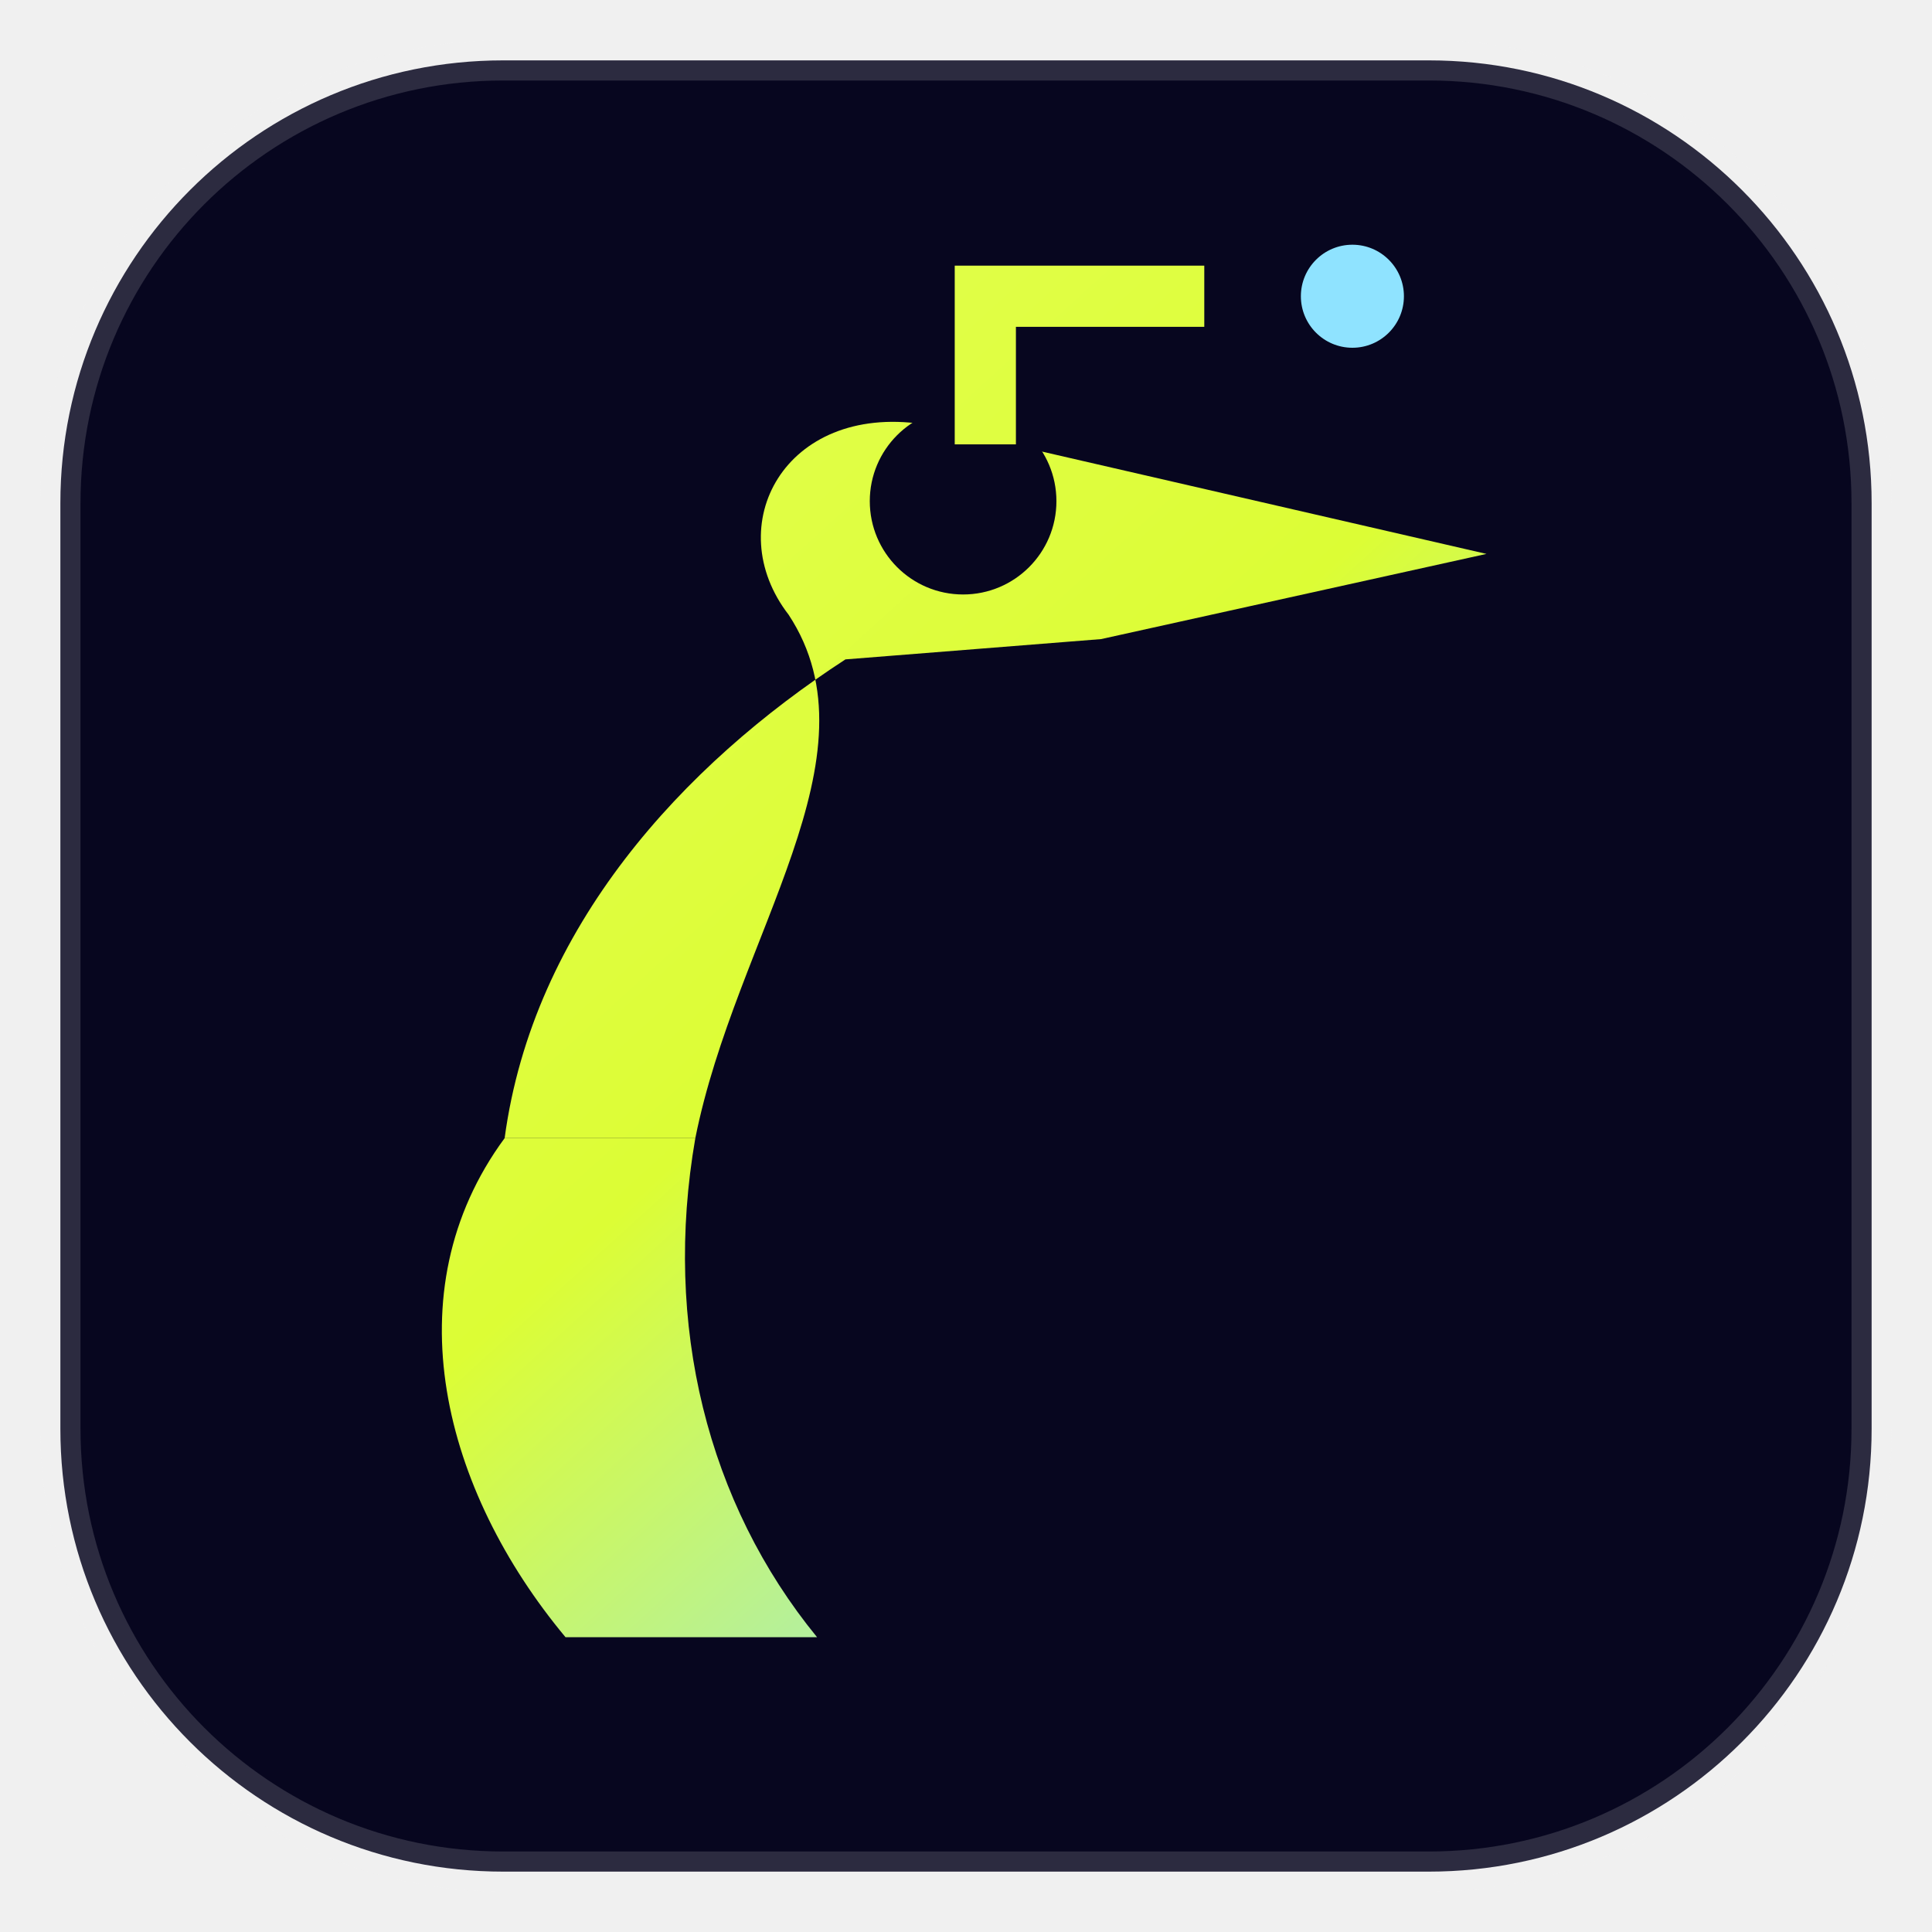
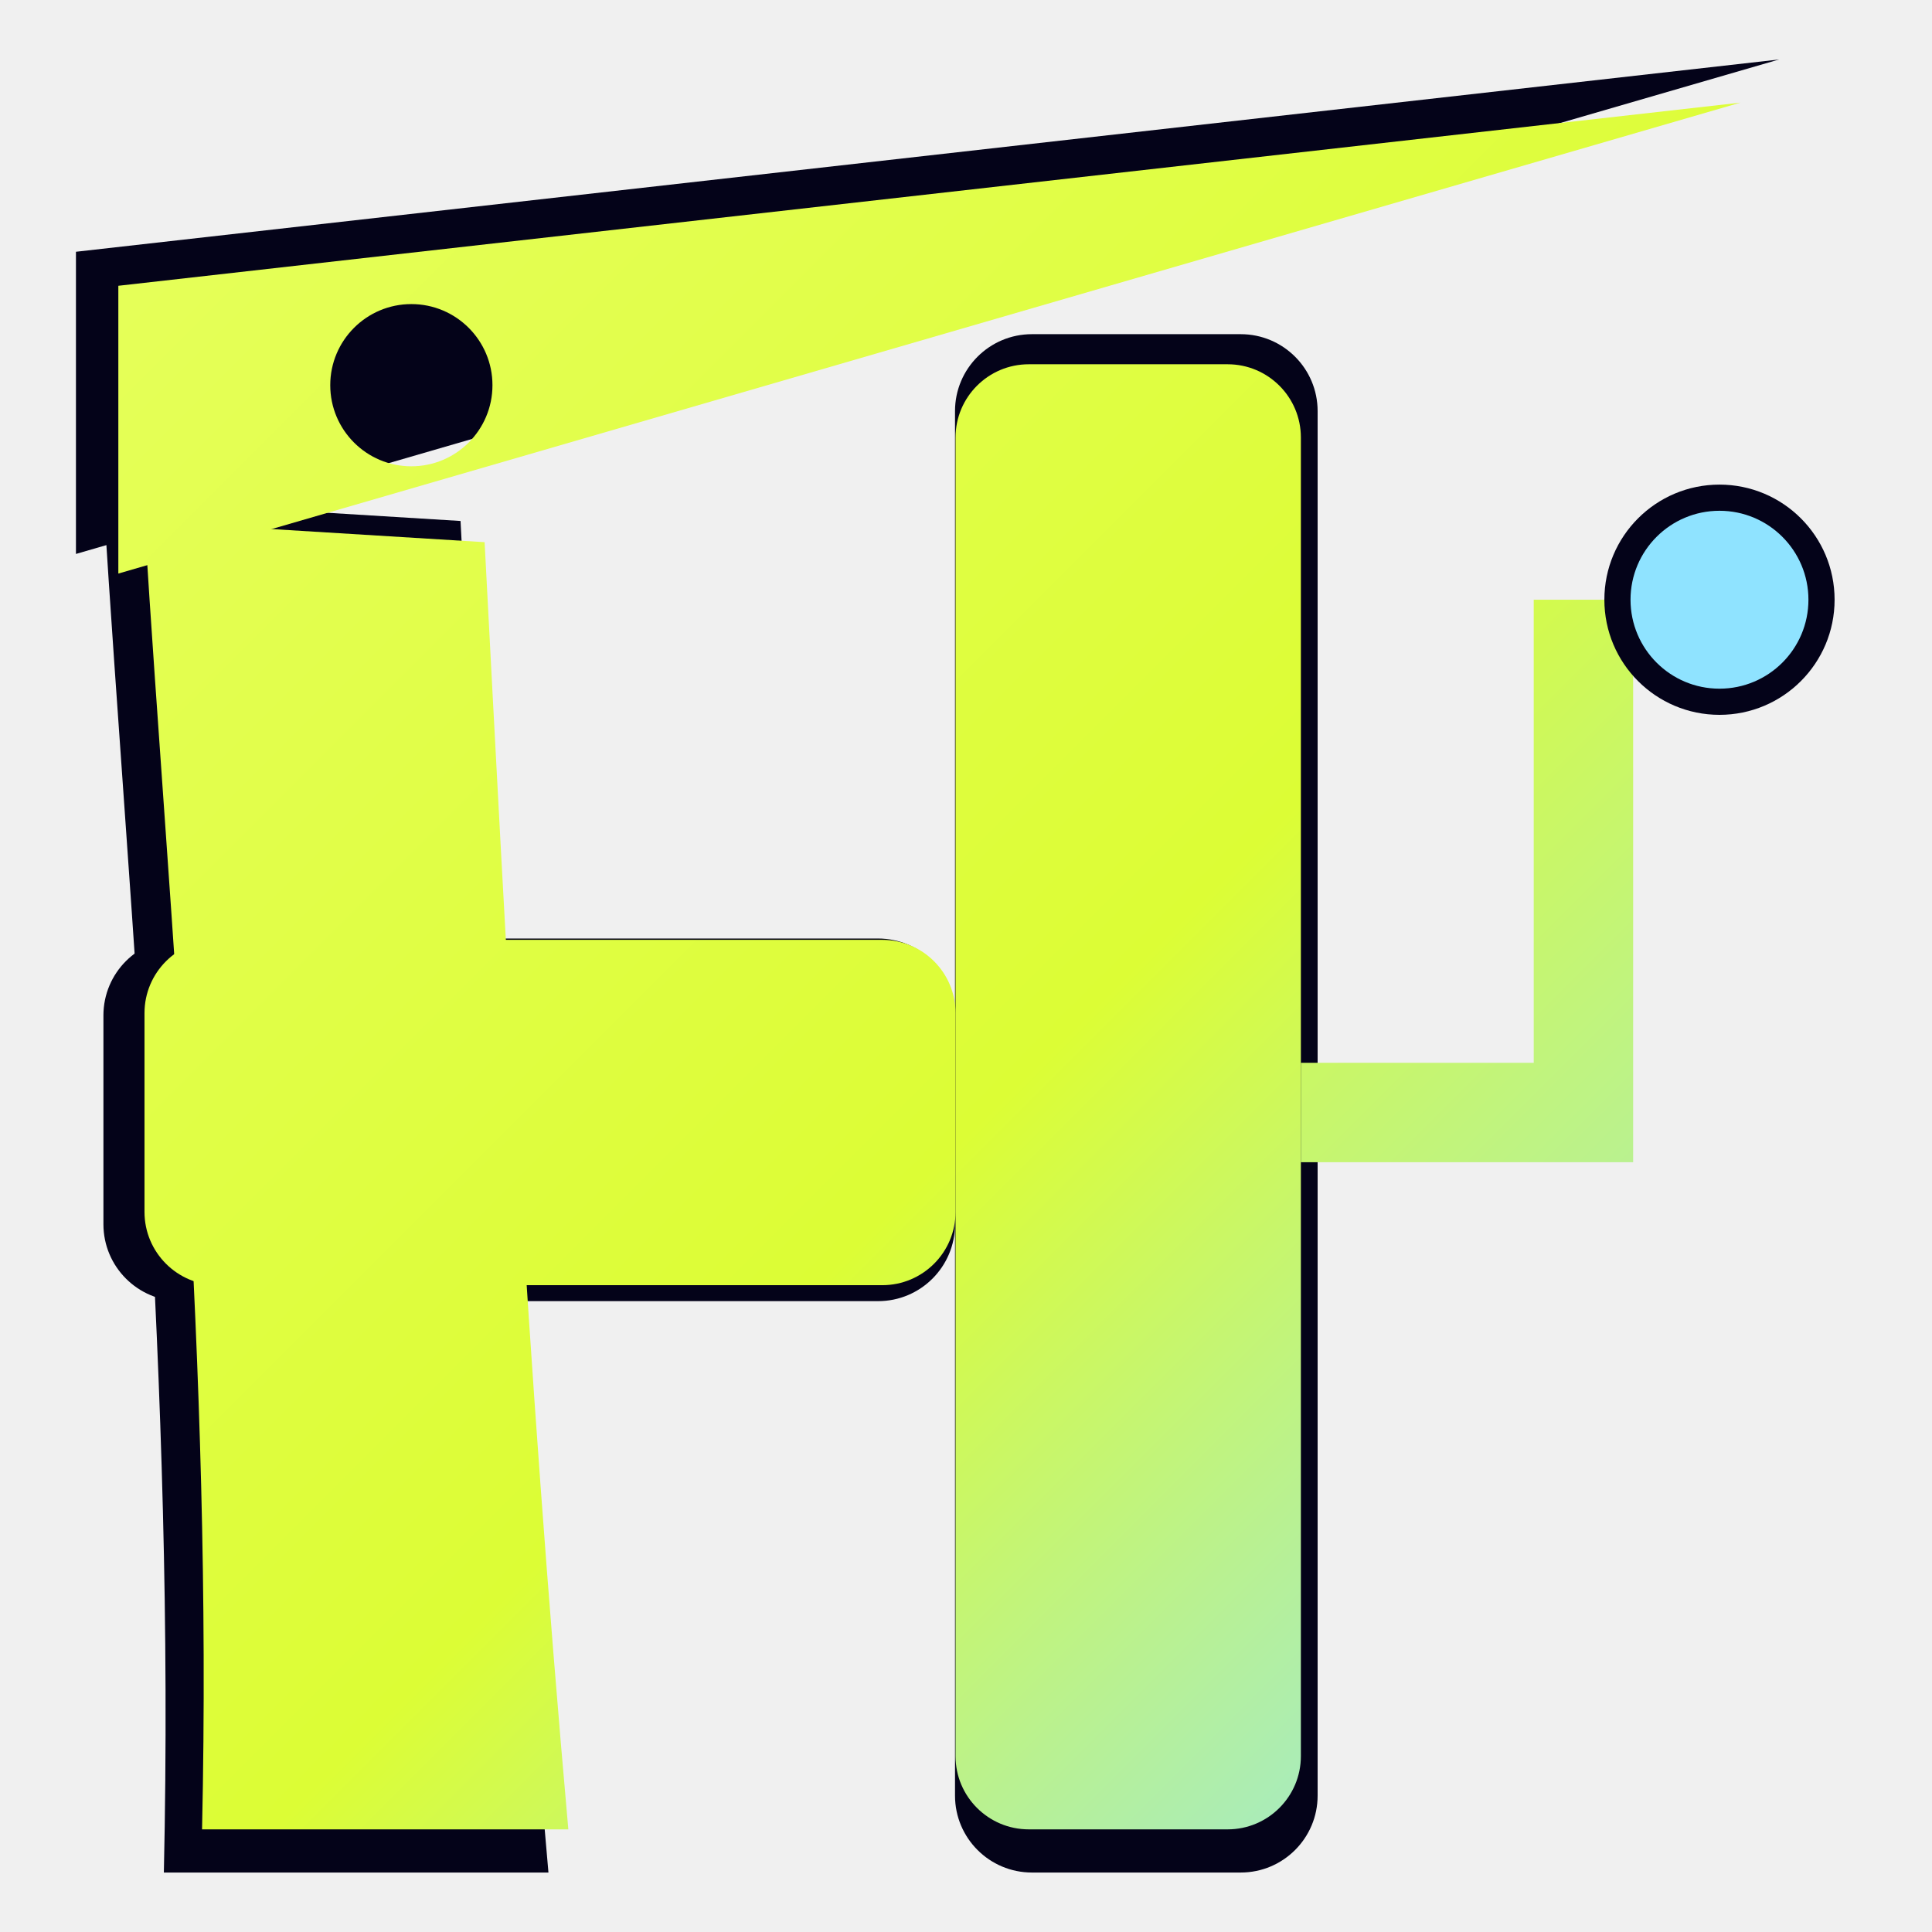
<svg xmlns="http://www.w3.org/2000/svg" viewBox="0 0 48 48" width="48" height="48" role="img" aria-label="heron">
  <defs>
-     <linearGradient id="heronBadgeBrand" x1="6" y1="2" x2="46" y2="46" gradientUnits="userSpaceOnUse">
+     <linearGradient id="heronIconBrand" x1="3" y1="3" x2="45" y2="45" gradientUnits="userSpaceOnUse">
      <stop stop-color="#e6ff5c" />
      <stop offset=".55" stop-color="#dcfd35" />
      <stop offset="1" stop-color="#8fe3ff" />
    </linearGradient>
-     <mask id="heronBadgeCut" maskUnits="userSpaceOnUse" x="0" y="0" width="48" height="48">
-       <g transform="translate(-11.3 -6.35) scale(1.26)">
-         <path fill="#fff" d="M46.4 15.2 L32.5 12.0 C29.1 11.5 27.5 14.5 29.2 16.7 C31.5 20.2 27.9 24.6 26.9 29.6 L22.2 29.6 C22.9 24.4 26.6 20.4 30.6 17.8 L36.9 17.3 Z" />
-         <path fill="#fff" d="M26.9 29.6 C26.1 34.2 27.2 38.6 29.9 41.9 L23.7 41.9 C20.7 38.3 19.4 33.4 22.2 29.6 Z" />
-         <circle cx="33.5" cy="13.9" r="2.3" fill="#000" />
+     <mask id="heronIconBody" maskUnits="userSpaceOnUse" x="0" y="0" width="48" height="48">
+       <g transform="translate(24 24) scale(1.3) translate(-28.2 -24.5)">
+         <g fill="#fff">
+           <path d="M12 11.5 L43 8 L12 17 Z" />
+           <path d="M12.5 16 L19 16.4 C19.4 24 19.8 32 20.6 41 L13.6 41 C13.8 32 13 24 12.5 16 Z" />
+           <rect x="28" y="13" width="6.6" height="28" rx="1.4" />
+           <rect x="12.5" y="24" width="15.5" height="6.6" rx="1.4" />
+         </g>
+         <circle cx="17.6" cy="13.4" r="1.55" fill="#000" />
+       </g>
+     </mask>
+     <mask id="heronIconHalo" maskUnits="userSpaceOnUse" x="0" y="0" width="48" height="48">
+       <g transform="translate(24 24) scale(1.365) translate(-28.2 -24.5)">
+         <g fill="#fff">
+           <path d="M12 11.5 L43 8 L12 17 Z" />
+           <path d="M12.5 16 L19 16.4 C19.4 24 19.8 32 20.6 41 L13.6 41 C13.8 32 13 24 12.5 16 Z" />
+           <rect x="28" y="13" width="6.6" height="28" rx="1.4" />
+           <rect x="12.5" y="24" width="15.5" height="6.6" rx="1.4" />
+         </g>
      </g>
    </mask>
  </defs>
-   <rect x="1.5" y="1.5" width="45" height="45" rx="11" fill="#07061f" />
-   <rect x="1.5" y="1.5" width="45" height="45" rx="11" fill="none" stroke="rgba(238,238,238,.16)" />
-   <g transform="translate(24 24) scale(0.8) translate(-31 -25.6)">
-     <rect width="48" height="48" fill="url(#heronBadgeBrand)" mask="url(#heronBadgeCut)" />
-     <g stroke="url(#heronBadgeBrand)" stroke-width="1.9" fill="none" stroke-linejoin="miter">
-       <path d="M31.6 9.4 L31.6 4.8 L38.4 4.8" />
-     </g>
-     <circle cx="43" cy="4.8" r="1.6" fill="#8fe3ff" />
+   <rect width="48" height="48" fill="#040319" mask="url(#heronIconHalo)" />
+   <rect width="48" height="48" fill="url(#heronIconBrand)" mask="url(#heronIconBody)" />
+   <g stroke="url(#heronIconBrand)" stroke-width="1.9" fill="none" stroke-linejoin="miter" transform="translate(24 24) scale(1.3) translate(-28.2 -24.5)">
+     <path d="M34.6 27.3 L40 27.3 L40 17.5" />
  </g>
+   <circle cx="42.6" cy="17.5" r="2.2" fill="#040319" transform="translate(24 24) scale(1.3) translate(-28.2 -24.5)" />
+   <circle cx="42.6" cy="17.5" r="1.7" fill="#8fe3ff" transform="translate(24 24) scale(1.3) translate(-28.2 -24.5)" />
</svg>
